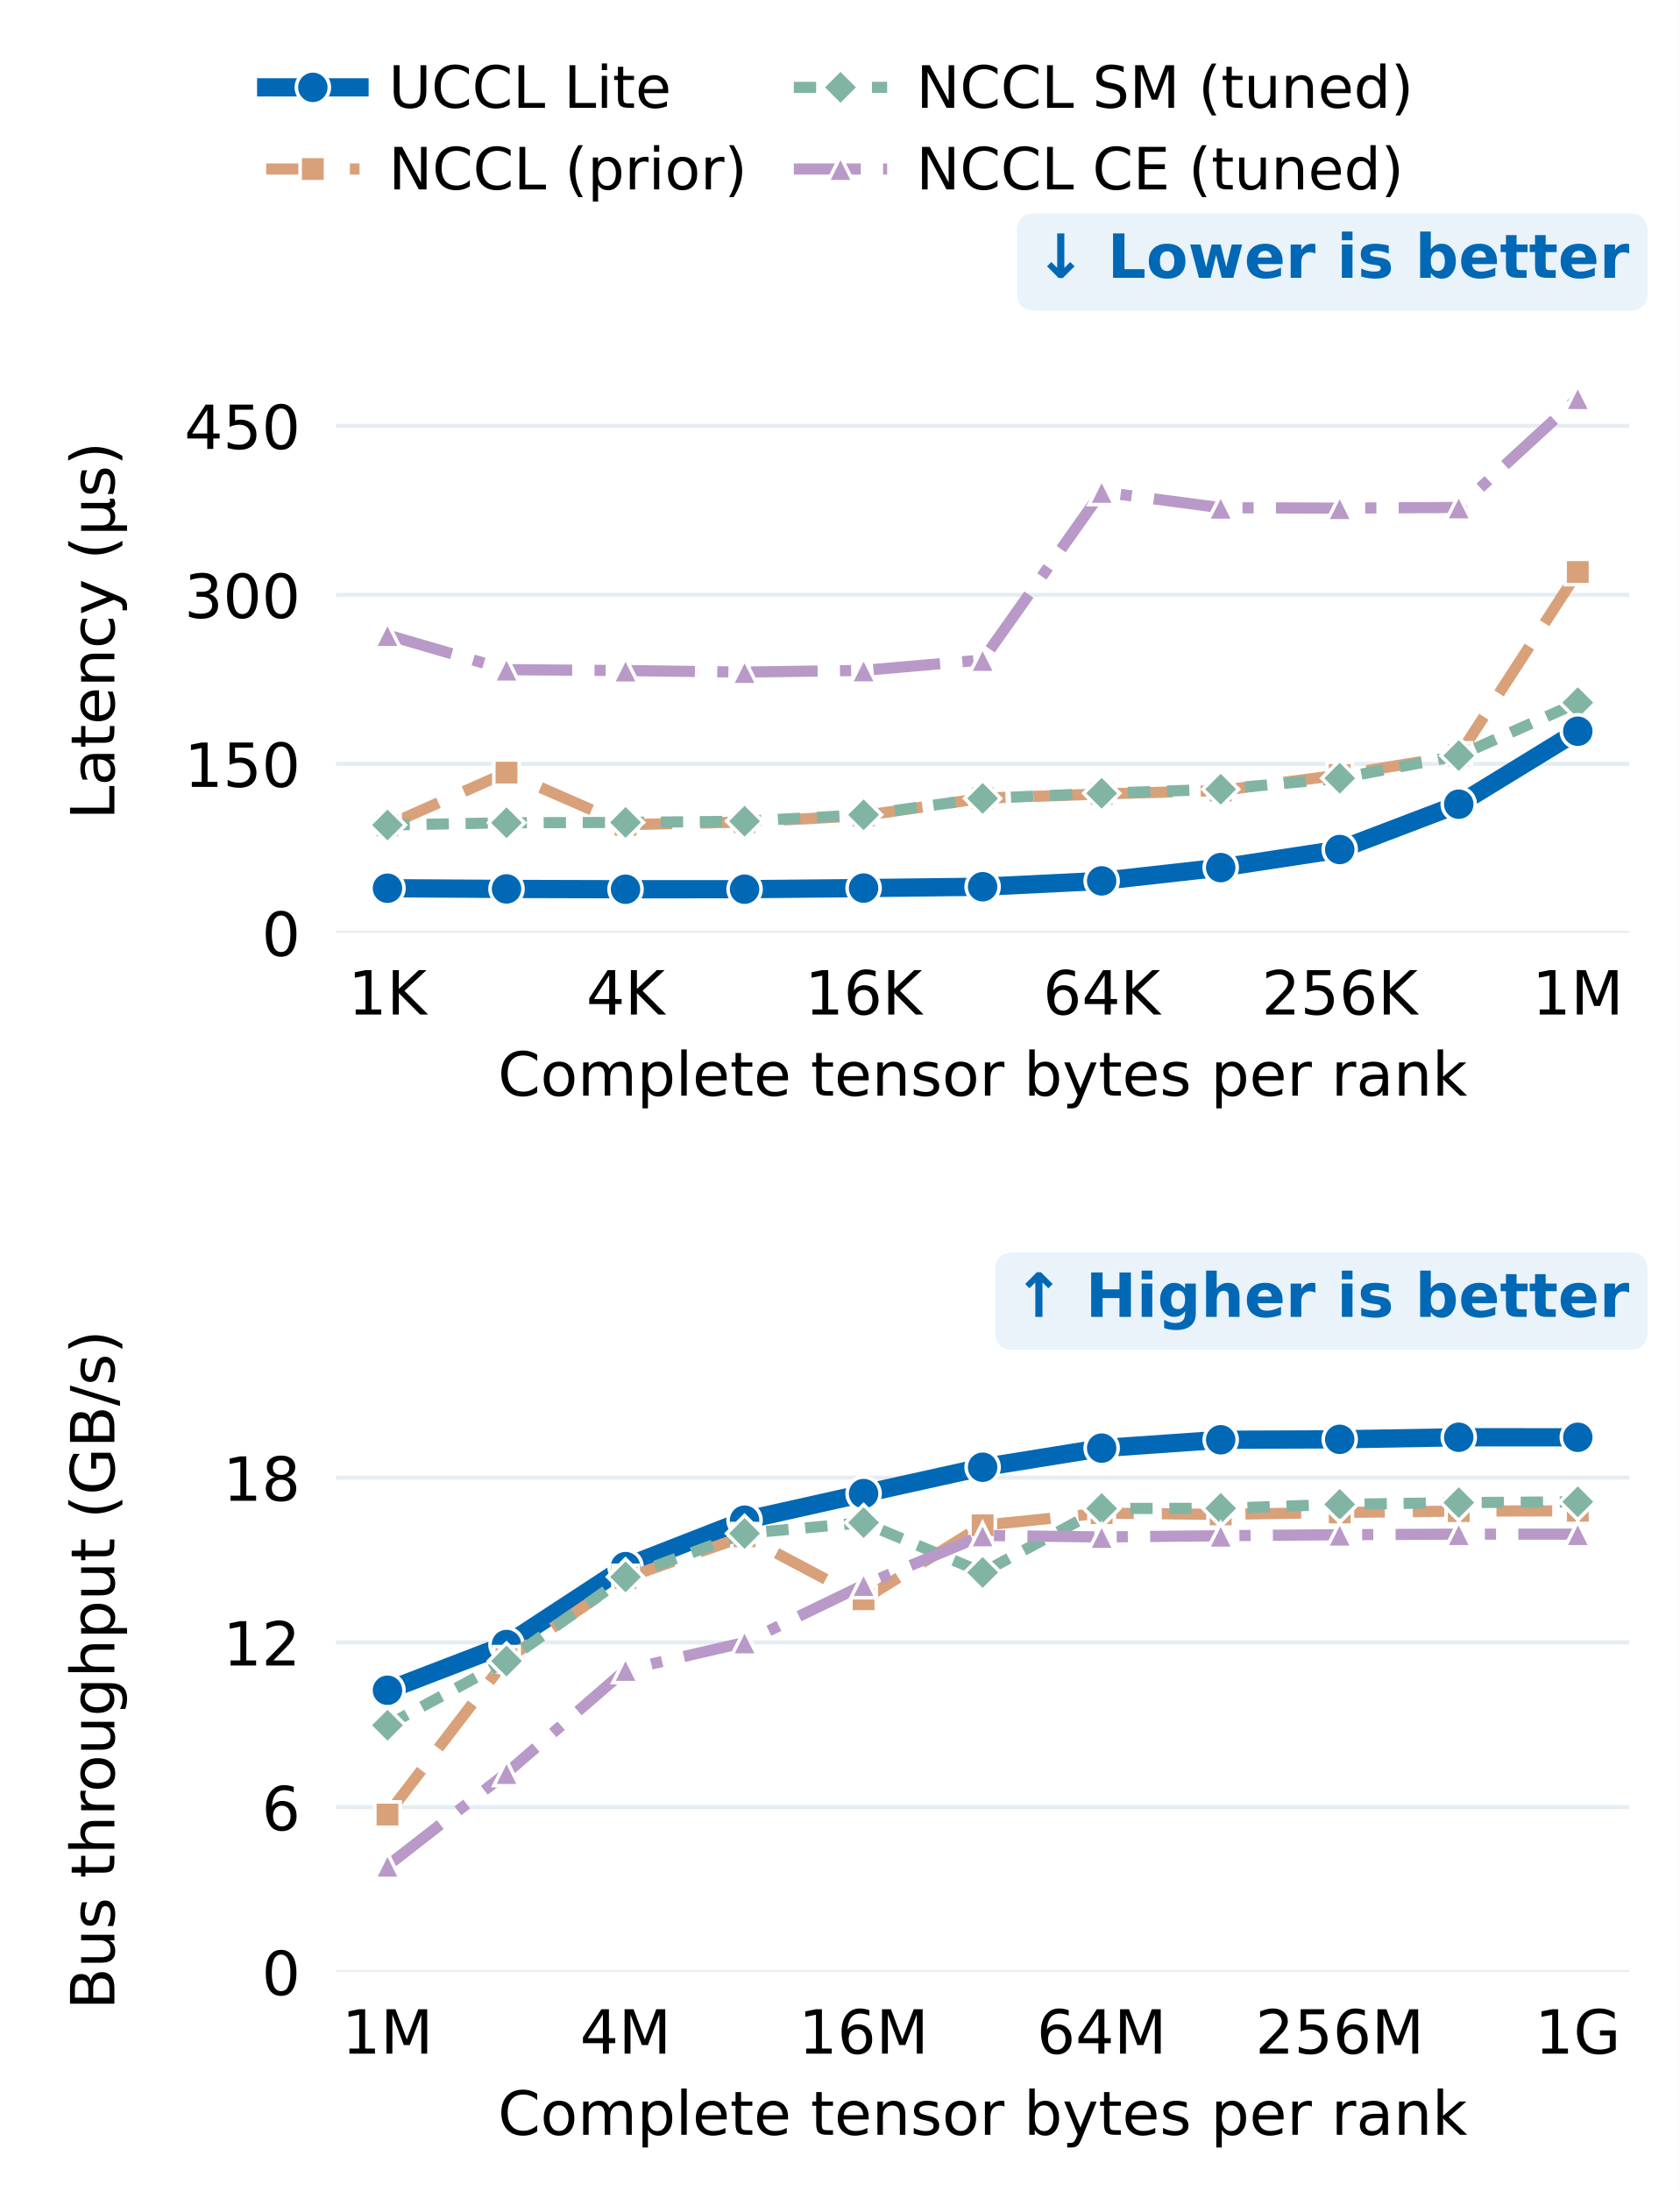
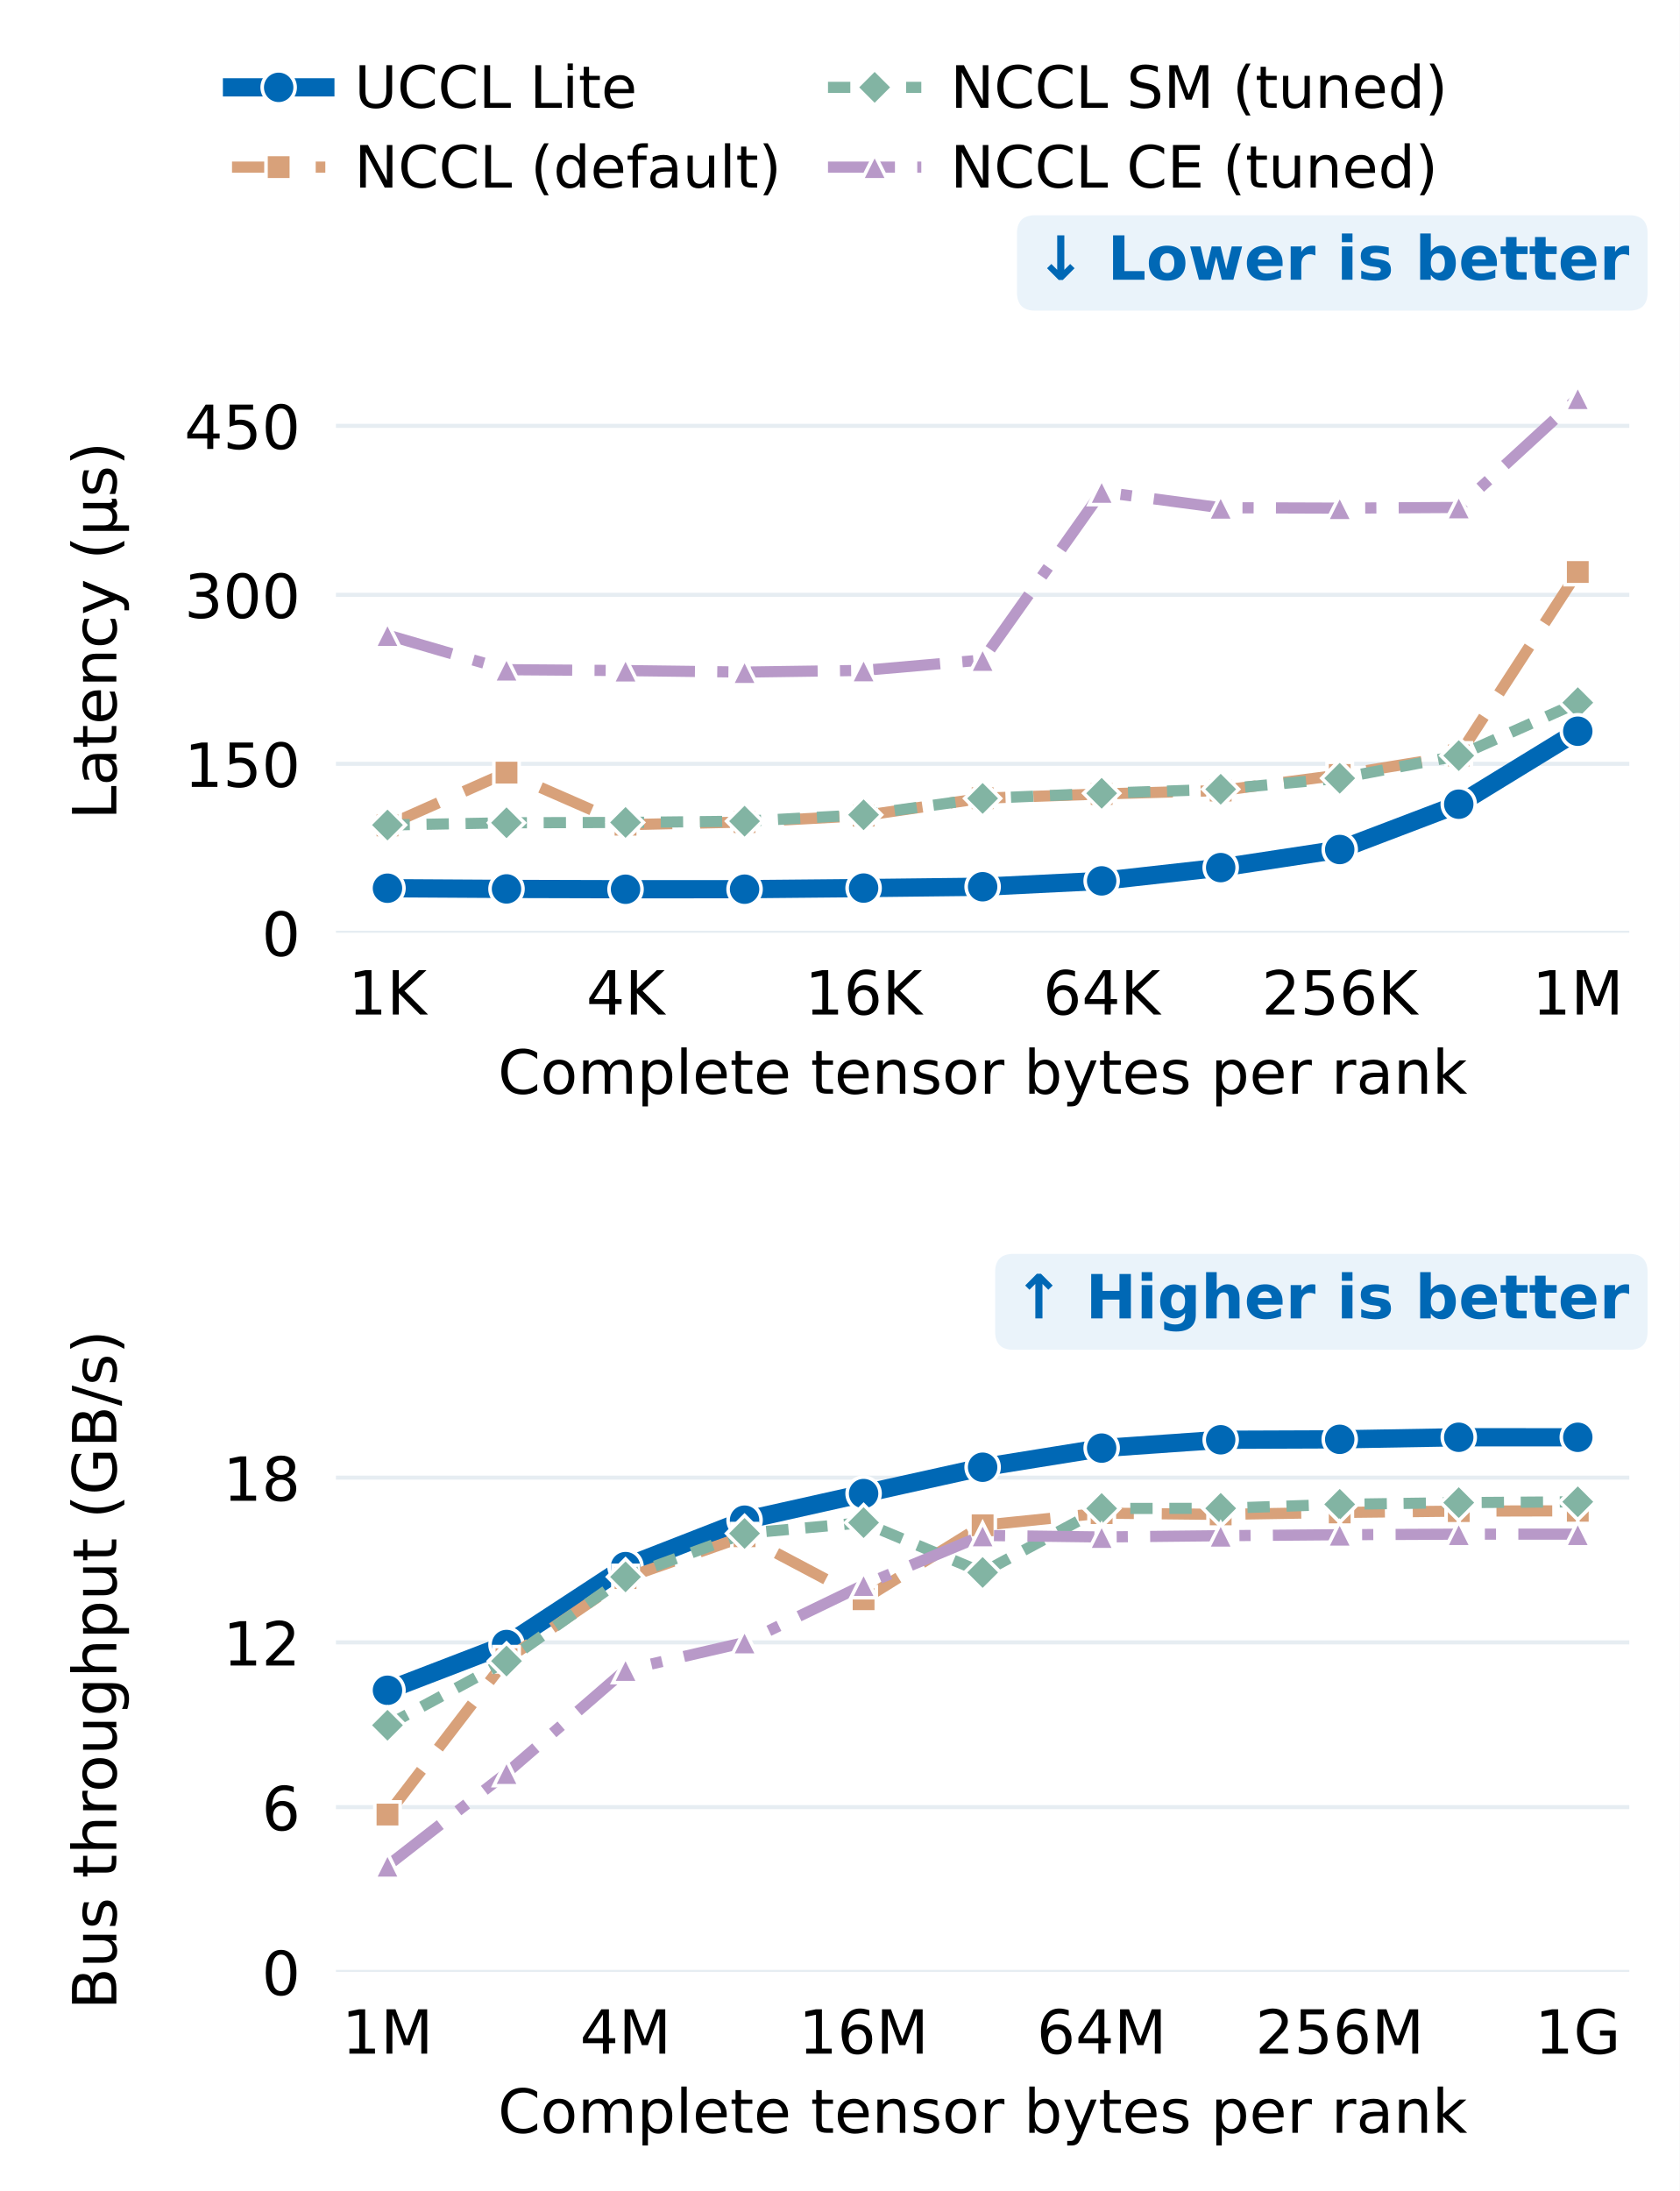
<svg xmlns="http://www.w3.org/2000/svg" xmlns:xlink="http://www.w3.org/1999/xlink" width="331.2pt" height="432pt" viewBox="0 0 331.2 432" version="1.1">
  <defs>
    <style type="text/css">*{stroke-linejoin: round; stroke-linecap: butt}</style>
  </defs>
  <g id="figure_1">
    <g id="patch_1">
      <path d="M 0 432 L 331.2 432 L 331.2 0 L 0 0 z " style="fill: #ffffff" />
    </g>
    <g id="axes_1">
      <g id="patch_2">
        <path d="M 66.24 183.918 L 321.264 183.918 L 321.264 64.8 L 66.24 64.8 z " style="fill: #ffffff" />
      </g>
      <g id="matplotlib.axis_1">
        <g id="xtick_1">
          <g id="line2d_1" />
          <g id="text_1">
-             <text style="font-size: 12px; font-family: 'DejaVu Sans'; text-anchor: middle" x="76.402" y="200.035" transform="rotate(-0 76.40159 200.0348)">1K</text>
+             <text style="font-size: 12px; font-family: 'DejaVu Sans'; text-anchor: middle" x="76.402" y="200.036" transform="rotate(-0 76.40159 200.0358)">1K</text>
          </g>
        </g>
        <g id="xtick_2">
          <g id="line2d_2" />
          <g id="text_2">
-             <text style="font-size: 12px; font-family: 'DejaVu Sans'; text-anchor: middle" x="123.342" y="200.035" transform="rotate(-0 123.3418 200.0348)">4K</text>
+             <text style="font-size: 12px; font-family: 'DejaVu Sans'; text-anchor: middle" x="123.342" y="200.036" transform="rotate(-0 123.3418 200.0358)">4K</text>
          </g>
        </g>
        <g id="xtick_3">
          <g id="line2d_3" />
          <g id="text_3">
-             <text style="font-size: 12px; font-family: 'DejaVu Sans'; text-anchor: middle" x="170.282" y="200.035" transform="rotate(-0 170.2819 200.0348)">16K</text>
+             <text style="font-size: 12px; font-family: 'DejaVu Sans'; text-anchor: middle" x="170.282" y="200.036" transform="rotate(-0 170.2819 200.0358)">16K</text>
          </g>
        </g>
        <g id="xtick_4">
          <g id="line2d_4" />
          <g id="text_4">
-             <text style="font-size: 12px; font-family: 'DejaVu Sans'; text-anchor: middle" x="217.222" y="200.035" transform="rotate(-0 217.2221 200.0348)">64K</text>
+             <text style="font-size: 12px; font-family: 'DejaVu Sans'; text-anchor: middle" x="217.222" y="200.036" transform="rotate(-0 217.2221 200.0358)">64K</text>
          </g>
        </g>
        <g id="xtick_5">
          <g id="line2d_5" />
          <g id="text_5">
-             <text style="font-size: 12px; font-family: 'DejaVu Sans'; text-anchor: middle" x="264.162" y="200.035" transform="rotate(-0 264.1622 200.0348)">256K</text>
+             <text style="font-size: 12px; font-family: 'DejaVu Sans'; text-anchor: middle" x="264.162" y="200.036" transform="rotate(-0 264.1622 200.0358)">256K</text>
          </g>
        </g>
        <g id="xtick_6">
          <g id="line2d_6" />
          <g id="text_6">
-             <text style="font-size: 12px; font-family: 'DejaVu Sans'; text-anchor: middle" x="311.102" y="200.035" transform="rotate(-0 311.1024 200.0348)">1M</text>
+             <text style="font-size: 12px; font-family: 'DejaVu Sans'; text-anchor: middle" x="311.102" y="200.036" transform="rotate(-0 311.1024 200.0358)">1M</text>
          </g>
        </g>
        <g id="text_7">
-           <text style="font-size: 12px; font-family: 'DejaVu Sans'; text-anchor: middle" x="193.752" y="216.036" transform="rotate(-0 193.752 216.0358)">Complete tensor bytes per rank</text>
+           <text style="font-size: 12px; font-family: 'DejaVu Sans'; text-anchor: middle" x="193.752" y="215.65" transform="rotate(-0 193.752 215.6495)">Complete tensor bytes per rank</text>
        </g>
      </g>
      <g id="matplotlib.axis_2">
        <g id="ytick_1">
          <g id="line2d_7">
            <path d="M 66.24 183.918 L 321.264 183.918 " clip-path="url(#pe56e9102f9)" style="fill: none; stroke: #e6edf2; stroke-width: 0.8; stroke-linecap: square" />
          </g>
          <g id="line2d_8" />
          <g id="text_8">
-             <text style="font-size: 12px; font-family: 'DejaVu Sans'; text-anchor: end" x="59.24" y="188.476" transform="rotate(-0 59.24 188.4762)">0</text>
+             <text style="font-size: 12px; font-family: 'DejaVu Sans'; text-anchor: end" x="59.24" y="188.477" transform="rotate(-0 59.24 188.4767)">0</text>
          </g>
        </g>
        <g id="ytick_2">
          <g id="line2d_9">
            <path d="M 66.24 150.601 L 321.264 150.601 " clip-path="url(#pe56e9102f9)" style="fill: none; stroke: #e6edf2; stroke-width: 0.8; stroke-linecap: square" />
          </g>
          <g id="line2d_10" />
          <g id="text_9">
-             <text style="font-size: 12px; font-family: 'DejaVu Sans'; text-anchor: end" x="59.24" y="155.159" transform="rotate(-0 59.24 155.1591)">150</text>
+             <text style="font-size: 12px; font-family: 'DejaVu Sans'; text-anchor: end" x="59.24" y="155.16" transform="rotate(-0 59.24 155.1596)">150</text>
          </g>
        </g>
        <g id="ytick_3">
          <g id="line2d_11">
            <path d="M 66.24 117.283 L 321.264 117.283 " clip-path="url(#pe56e9102f9)" style="fill: none; stroke: #e6edf2; stroke-width: 0.8; stroke-linecap: square" />
          </g>
          <g id="line2d_12" />
          <g id="text_10">
-             <text style="font-size: 12px; font-family: 'DejaVu Sans'; text-anchor: end" x="59.24" y="121.842" transform="rotate(-0 59.24 121.842)">300</text>
+             <text style="font-size: 12px; font-family: 'DejaVu Sans'; text-anchor: end" x="59.24" y="121.842" transform="rotate(-0 59.24 121.8424)">300</text>
          </g>
        </g>
        <g id="ytick_4">
          <g id="line2d_13">
            <path d="M 66.24 83.966 L 321.264 83.966 " clip-path="url(#pe56e9102f9)" style="fill: none; stroke: #e6edf2; stroke-width: 0.8; stroke-linecap: square" />
          </g>
          <g id="line2d_14" />
          <g id="text_11">
-             <text style="font-size: 12px; font-family: 'DejaVu Sans'; text-anchor: end" x="59.24" y="88.525" transform="rotate(-0 59.24 88.52481)">450</text>
+             <text style="font-size: 12px; font-family: 'DejaVu Sans'; text-anchor: end" x="59.24" y="88.525" transform="rotate(-0 59.24 88.52527)">450</text>
          </g>
        </g>
        <g id="text_12">
-           <text style="font-size: 12px; font-family: 'DejaVu Sans'; text-anchor: middle" x="22.553" y="124.359" transform="rotate(-90 22.55335 124.3588)">Latency (µs)</text>
+           <text style="font-size: 12px; font-family: 'DejaVu Sans'; text-anchor: middle" x="22.941" y="124.359" transform="rotate(-90 22.94054 124.3588)">Latency (µs)</text>
        </g>
      </g>
      <g id="LineCollection_1">
        <path d="M 76.402 175.415 L 76.402 175.128 " clip-path="url(#pe56e9102f9)" style="fill: none; stroke: #0068b5; stroke-width: 3.6" />
        <path d="M 99.872 175.285 L 99.872 175.166 " clip-path="url(#pe56e9102f9)" style="fill: none; stroke: #0068b5; stroke-width: 3.6" />
        <path d="M 123.342 175.382 L 123.342 175.303 " clip-path="url(#pe56e9102f9)" style="fill: none; stroke: #0068b5; stroke-width: 3.6" />
        <path d="M 146.812 175.533 L 146.812 175.196 " clip-path="url(#pe56e9102f9)" style="fill: none; stroke: #0068b5; stroke-width: 3.6" />
        <path d="M 170.282 175.256 L 170.282 175.063 " clip-path="url(#pe56e9102f9)" style="fill: none; stroke: #0068b5; stroke-width: 3.6" />
        <path d="M 193.752 174.878 L 193.752 174.656 " clip-path="url(#pe56e9102f9)" style="fill: none; stroke: #0068b5; stroke-width: 3.6" />
        <path d="M 217.222 173.825 L 217.222 173.495 " clip-path="url(#pe56e9102f9)" style="fill: none; stroke: #0068b5; stroke-width: 3.6" />
        <path d="M 240.692 171.386 L 240.692 170.984 " clip-path="url(#pe56e9102f9)" style="fill: none; stroke: #0068b5; stroke-width: 3.6" />
        <path d="M 264.162 167.844 L 264.162 167.416 " clip-path="url(#pe56e9102f9)" style="fill: none; stroke: #0068b5; stroke-width: 3.6" />
        <path d="M 287.632 158.715 L 287.632 158.527 " clip-path="url(#pe56e9102f9)" style="fill: none; stroke: #0068b5; stroke-width: 3.6" />
        <path d="M 311.102 144.233 L 311.102 144.077 " clip-path="url(#pe56e9102f9)" style="fill: none; stroke: #0068b5; stroke-width: 3.6" />
      </g>
      <g id="line2d_15">
        <defs>
          <path id="m383bf99f78" d="M 2 0 L -2 -0 " style="stroke: #0068b5; stroke-width: 0.7" />
        </defs>
        <g clip-path="url(#pe56e9102f9)">
          <use xlink:href="#m383bf99f78" x="76.402" y="175.415" style="fill: #0068b5; stroke: #0068b5; stroke-width: 0.7" />
          <use xlink:href="#m383bf99f78" x="99.872" y="175.285" style="fill: #0068b5; stroke: #0068b5; stroke-width: 0.7" />
          <use xlink:href="#m383bf99f78" x="123.342" y="175.382" style="fill: #0068b5; stroke: #0068b5; stroke-width: 0.7" />
          <use xlink:href="#m383bf99f78" x="146.812" y="175.533" style="fill: #0068b5; stroke: #0068b5; stroke-width: 0.7" />
          <use xlink:href="#m383bf99f78" x="170.282" y="175.256" style="fill: #0068b5; stroke: #0068b5; stroke-width: 0.7" />
          <use xlink:href="#m383bf99f78" x="193.752" y="174.878" style="fill: #0068b5; stroke: #0068b5; stroke-width: 0.7" />
          <use xlink:href="#m383bf99f78" x="217.222" y="173.825" style="fill: #0068b5; stroke: #0068b5; stroke-width: 0.7" />
          <use xlink:href="#m383bf99f78" x="240.692" y="171.386" style="fill: #0068b5; stroke: #0068b5; stroke-width: 0.7" />
          <use xlink:href="#m383bf99f78" x="264.162" y="167.844" style="fill: #0068b5; stroke: #0068b5; stroke-width: 0.7" />
          <use xlink:href="#m383bf99f78" x="287.632" y="158.715" style="fill: #0068b5; stroke: #0068b5; stroke-width: 0.7" />
          <use xlink:href="#m383bf99f78" x="311.102" y="144.233" style="fill: #0068b5; stroke: #0068b5; stroke-width: 0.7" />
        </g>
      </g>
      <g id="line2d_16">
        <g clip-path="url(#pe56e9102f9)">
          <use xlink:href="#m383bf99f78" x="76.402" y="175.128" style="fill: #0068b5; stroke: #0068b5; stroke-width: 0.7" />
          <use xlink:href="#m383bf99f78" x="99.872" y="175.166" style="fill: #0068b5; stroke: #0068b5; stroke-width: 0.7" />
          <use xlink:href="#m383bf99f78" x="123.342" y="175.303" style="fill: #0068b5; stroke: #0068b5; stroke-width: 0.7" />
          <use xlink:href="#m383bf99f78" x="146.812" y="175.196" style="fill: #0068b5; stroke: #0068b5; stroke-width: 0.7" />
          <use xlink:href="#m383bf99f78" x="170.282" y="175.063" style="fill: #0068b5; stroke: #0068b5; stroke-width: 0.7" />
          <use xlink:href="#m383bf99f78" x="193.752" y="174.656" style="fill: #0068b5; stroke: #0068b5; stroke-width: 0.7" />
          <use xlink:href="#m383bf99f78" x="217.222" y="173.495" style="fill: #0068b5; stroke: #0068b5; stroke-width: 0.7" />
          <use xlink:href="#m383bf99f78" x="240.692" y="170.984" style="fill: #0068b5; stroke: #0068b5; stroke-width: 0.7" />
          <use xlink:href="#m383bf99f78" x="264.162" y="167.416" style="fill: #0068b5; stroke: #0068b5; stroke-width: 0.7" />
          <use xlink:href="#m383bf99f78" x="287.632" y="158.527" style="fill: #0068b5; stroke: #0068b5; stroke-width: 0.7" />
          <use xlink:href="#m383bf99f78" x="311.102" y="144.077" style="fill: #0068b5; stroke: #0068b5; stroke-width: 0.7" />
        </g>
      </g>
      <g id="line2d_17">
        <path d="M 76.402 162.743 L 99.872 152.34 L 123.342 162.604 L 146.812 162.084 L 170.282 160.815 L 193.752 157.379 L 217.222 156.548 L 240.692 155.872 L 264.162 152.803 L 287.632 148.961 L 311.102 112.783 " clip-path="url(#pe56e9102f9)" style="fill: none; stroke-dasharray: 11,5.5; stroke-dashoffset: 0; stroke: #d8a17a; stroke-width: 2.2" />
        <defs>
          <path id="m4c7a17d4e1" d="M -2.5 2.5 L 2.5 2.5 L 2.5 -2.5 L -2.5 -2.5 z " style="stroke: #ffffff; stroke-width: 0.7; stroke-linejoin: miter" />
        </defs>
        <g clip-path="url(#pe56e9102f9)">
          <use xlink:href="#m4c7a17d4e1" x="76.402" y="162.743" style="fill: #d8a17a; stroke: #ffffff; stroke-width: 0.7; stroke-linejoin: miter" />
          <use xlink:href="#m4c7a17d4e1" x="99.872" y="152.34" style="fill: #d8a17a; stroke: #ffffff; stroke-width: 0.7; stroke-linejoin: miter" />
          <use xlink:href="#m4c7a17d4e1" x="123.342" y="162.604" style="fill: #d8a17a; stroke: #ffffff; stroke-width: 0.7; stroke-linejoin: miter" />
          <use xlink:href="#m4c7a17d4e1" x="146.812" y="162.084" style="fill: #d8a17a; stroke: #ffffff; stroke-width: 0.7; stroke-linejoin: miter" />
          <use xlink:href="#m4c7a17d4e1" x="170.282" y="160.815" style="fill: #d8a17a; stroke: #ffffff; stroke-width: 0.7; stroke-linejoin: miter" />
          <use xlink:href="#m4c7a17d4e1" x="193.752" y="157.379" style="fill: #d8a17a; stroke: #ffffff; stroke-width: 0.7; stroke-linejoin: miter" />
          <use xlink:href="#m4c7a17d4e1" x="217.222" y="156.548" style="fill: #d8a17a; stroke: #ffffff; stroke-width: 0.7; stroke-linejoin: miter" />
          <use xlink:href="#m4c7a17d4e1" x="240.692" y="155.872" style="fill: #d8a17a; stroke: #ffffff; stroke-width: 0.7; stroke-linejoin: miter" />
          <use xlink:href="#m4c7a17d4e1" x="264.162" y="152.803" style="fill: #d8a17a; stroke: #ffffff; stroke-width: 0.7; stroke-linejoin: miter" />
          <use xlink:href="#m4c7a17d4e1" x="287.632" y="148.961" style="fill: #d8a17a; stroke: #ffffff; stroke-width: 0.7; stroke-linejoin: miter" />
          <use xlink:href="#m4c7a17d4e1" x="311.102" y="112.783" style="fill: #d8a17a; stroke: #ffffff; stroke-width: 0.7; stroke-linejoin: miter" />
        </g>
      </g>
      <g id="line2d_18">
        <path d="M 76.402 162.666 L 99.872 162.227 L 123.342 162.16 L 146.812 161.915 L 170.282 160.654 L 193.752 157.425 L 217.222 156.411 L 240.692 155.616 L 264.162 153.448 L 287.632 148.987 L 311.102 138.543 " clip-path="url(#pe56e9102f9)" style="fill: none; stroke-dasharray: 4.4,3.3; stroke-dashoffset: 0; stroke: #82b4a3; stroke-width: 2.2" />
        <defs>
          <path id="m127d683313" d="M -0 3.536 L 3.536 0 L 0 -3.536 L -3.536 -0 z " style="stroke: #ffffff; stroke-width: 0.7; stroke-linejoin: miter" />
        </defs>
        <g clip-path="url(#pe56e9102f9)">
          <use xlink:href="#m127d683313" x="76.402" y="162.666" style="fill: #82b4a3; stroke: #ffffff; stroke-width: 0.7; stroke-linejoin: miter" />
          <use xlink:href="#m127d683313" x="99.872" y="162.227" style="fill: #82b4a3; stroke: #ffffff; stroke-width: 0.7; stroke-linejoin: miter" />
          <use xlink:href="#m127d683313" x="123.342" y="162.16" style="fill: #82b4a3; stroke: #ffffff; stroke-width: 0.7; stroke-linejoin: miter" />
          <use xlink:href="#m127d683313" x="146.812" y="161.915" style="fill: #82b4a3; stroke: #ffffff; stroke-width: 0.7; stroke-linejoin: miter" />
          <use xlink:href="#m127d683313" x="170.282" y="160.654" style="fill: #82b4a3; stroke: #ffffff; stroke-width: 0.7; stroke-linejoin: miter" />
          <use xlink:href="#m127d683313" x="193.752" y="157.425" style="fill: #82b4a3; stroke: #ffffff; stroke-width: 0.7; stroke-linejoin: miter" />
          <use xlink:href="#m127d683313" x="217.222" y="156.411" style="fill: #82b4a3; stroke: #ffffff; stroke-width: 0.7; stroke-linejoin: miter" />
          <use xlink:href="#m127d683313" x="240.692" y="155.616" style="fill: #82b4a3; stroke: #ffffff; stroke-width: 0.7; stroke-linejoin: miter" />
          <use xlink:href="#m127d683313" x="264.162" y="153.448" style="fill: #82b4a3; stroke: #ffffff; stroke-width: 0.7; stroke-linejoin: miter" />
          <use xlink:href="#m127d683313" x="287.632" y="148.987" style="fill: #82b4a3; stroke: #ffffff; stroke-width: 0.7; stroke-linejoin: miter" />
          <use xlink:href="#m127d683313" x="311.102" y="138.543" style="fill: #82b4a3; stroke: #ffffff; stroke-width: 0.7; stroke-linejoin: miter" />
        </g>
      </g>
      <g id="line2d_19">
        <path d="M 76.402 125.21 L 99.872 132.04 L 123.342 132.216 L 146.812 132.513 L 170.282 132.183 L 193.752 130.128 L 217.222 96.988 L 240.692 100.108 L 264.162 100.19 L 287.632 100.053 L 311.102 78.504 " clip-path="url(#pe56e9102f9)" style="fill: none; stroke-dasharray: 13.2,4.4,2.2,4.4; stroke-dashoffset: 0; stroke: #b899c8; stroke-width: 2.2" />
        <defs>
          <path id="m6e725affe4" d="M 0 -2.5 L -2.5 2.5 L 2.5 2.5 z " style="stroke: #ffffff; stroke-width: 0.7; stroke-linejoin: miter" />
        </defs>
        <g clip-path="url(#pe56e9102f9)">
          <use xlink:href="#m6e725affe4" x="76.402" y="125.21" style="fill: #b899c8; stroke: #ffffff; stroke-width: 0.7; stroke-linejoin: miter" />
          <use xlink:href="#m6e725affe4" x="99.872" y="132.04" style="fill: #b899c8; stroke: #ffffff; stroke-width: 0.7; stroke-linejoin: miter" />
          <use xlink:href="#m6e725affe4" x="123.342" y="132.216" style="fill: #b899c8; stroke: #ffffff; stroke-width: 0.7; stroke-linejoin: miter" />
          <use xlink:href="#m6e725affe4" x="146.812" y="132.513" style="fill: #b899c8; stroke: #ffffff; stroke-width: 0.7; stroke-linejoin: miter" />
          <use xlink:href="#m6e725affe4" x="170.282" y="132.183" style="fill: #b899c8; stroke: #ffffff; stroke-width: 0.7; stroke-linejoin: miter" />
          <use xlink:href="#m6e725affe4" x="193.752" y="130.128" style="fill: #b899c8; stroke: #ffffff; stroke-width: 0.7; stroke-linejoin: miter" />
          <use xlink:href="#m6e725affe4" x="217.222" y="96.988" style="fill: #b899c8; stroke: #ffffff; stroke-width: 0.7; stroke-linejoin: miter" />
          <use xlink:href="#m6e725affe4" x="240.692" y="100.108" style="fill: #b899c8; stroke: #ffffff; stroke-width: 0.7; stroke-linejoin: miter" />
          <use xlink:href="#m6e725affe4" x="264.162" y="100.19" style="fill: #b899c8; stroke: #ffffff; stroke-width: 0.7; stroke-linejoin: miter" />
          <use xlink:href="#m6e725affe4" x="287.632" y="100.053" style="fill: #b899c8; stroke: #ffffff; stroke-width: 0.7; stroke-linejoin: miter" />
          <use xlink:href="#m6e725affe4" x="311.102" y="78.504" style="fill: #b899c8; stroke: #ffffff; stroke-width: 0.7; stroke-linejoin: miter" />
        </g>
      </g>
      <g id="line2d_20">
        <path d="M 76.402 175.129 L 99.872 175.268 L 123.342 175.333 L 146.812 175.32 L 170.282 175.104 L 193.752 174.837 L 217.222 173.684 L 240.692 171.066 L 264.162 167.499 L 287.632 158.562 L 311.102 144.177 " clip-path="url(#pe56e9102f9)" style="fill: none; stroke: #0068b5; stroke-width: 3.6; stroke-linecap: square" />
        <defs>
          <path id="me5beb2e30b" d="M 0 3.25 C 0.862 3.25 1.689 2.908 2.298 2.298 C 2.908 1.689 3.25 0.862 3.25 0 C 3.25 -0.862 2.908 -1.689 2.298 -2.298 C 1.689 -2.908 0.862 -3.25 0 -3.25 C -0.862 -3.25 -1.689 -2.908 -2.298 -2.298 C -2.908 -1.689 -3.25 -0.862 -3.25 0 C -3.25 0.862 -2.908 1.689 -2.298 2.298 C -1.689 2.908 -0.862 3.25 0 3.25 z " style="stroke: #ffffff; stroke-width: 0.7" />
        </defs>
        <g clip-path="url(#pe56e9102f9)">
          <use xlink:href="#me5beb2e30b" x="76.402" y="175.129" style="fill: #0068b5; stroke: #ffffff; stroke-width: 0.7" />
          <use xlink:href="#me5beb2e30b" x="99.872" y="175.268" style="fill: #0068b5; stroke: #ffffff; stroke-width: 0.7" />
          <use xlink:href="#me5beb2e30b" x="123.342" y="175.333" style="fill: #0068b5; stroke: #ffffff; stroke-width: 0.7" />
          <use xlink:href="#me5beb2e30b" x="146.812" y="175.32" style="fill: #0068b5; stroke: #ffffff; stroke-width: 0.7" />
          <use xlink:href="#me5beb2e30b" x="170.282" y="175.104" style="fill: #0068b5; stroke: #ffffff; stroke-width: 0.7" />
          <use xlink:href="#me5beb2e30b" x="193.752" y="174.837" style="fill: #0068b5; stroke: #ffffff; stroke-width: 0.7" />
          <use xlink:href="#me5beb2e30b" x="217.222" y="173.684" style="fill: #0068b5; stroke: #ffffff; stroke-width: 0.7" />
          <use xlink:href="#me5beb2e30b" x="240.692" y="171.066" style="fill: #0068b5; stroke: #ffffff; stroke-width: 0.7" />
          <use xlink:href="#me5beb2e30b" x="264.162" y="167.499" style="fill: #0068b5; stroke: #ffffff; stroke-width: 0.7" />
          <use xlink:href="#me5beb2e30b" x="287.632" y="158.562" style="fill: #0068b5; stroke: #ffffff; stroke-width: 0.7" />
          <use xlink:href="#me5beb2e30b" x="311.102" y="144.177" style="fill: #0068b5; stroke: #ffffff; stroke-width: 0.7" />
        </g>
      </g>
      <g id="text_13">
        <g id="patch_3">
-           <path d="M 204.129 61.253 L 321.264 61.253 Q 324.864 61.253 324.864 57.653 L 324.864 45.652 Q 324.864 42.052 321.264 42.052 L 204.129 42.052 Q 200.529 42.052 200.529 45.652 L 200.529 57.653 Q 200.529 61.253 204.129 61.253 z " style="fill: #eaf3fa" />
-         </g>
-         <text style="font-weight: 700; font-size: 12px; font-family: 'DejaVu Sans'; text-anchor: end; fill: #0068b5" x="321.264" y="54.77" transform="rotate(-0 321.264 54.77013)">↓ Lower is better</text>
+           <path d="M 204.129 61.253 L 321.264 61.253 Q 324.864 61.253 324.864 57.653 L 324.864 46.039 Q 324.864 42.439 321.264 42.439 L 204.129 42.439 Q 200.529 42.439 200.529 46.039 L 200.529 57.653 Q 200.529 61.253 204.129 61.253 z " style="fill: #eaf3fa" />
+         </g>
+         <text style="font-weight: 700; font-size: 12px; font-family: 'DejaVu Sans'; text-anchor: end; fill: #0068b5" x="321.264" y="55.157" transform="rotate(-0 321.264 55.15732)">↓ Lower is better</text>
      </g>
    </g>
    <g id="axes_2">
      <g id="patch_4">
        <path d="M 66.24 388.8 L 321.264 388.8 L 321.264 269.682 L 66.24 269.682 z " style="fill: #ffffff" />
      </g>
      <g id="matplotlib.axis_3">
        <g id="xtick_7">
          <g id="line2d_21" />
          <g id="text_14">
-             <text style="font-size: 12px; font-family: 'DejaVu Sans'; text-anchor: middle" x="76.402" y="404.917" transform="rotate(-0 76.40159 404.9172)">1M</text>
+             <text style="font-size: 12px; font-family: 'DejaVu Sans'; text-anchor: middle" x="76.402" y="404.918" transform="rotate(-0 76.40159 404.9181)">1M</text>
          </g>
        </g>
        <g id="xtick_8">
          <g id="line2d_22" />
          <g id="text_15">
-             <text style="font-size: 12px; font-family: 'DejaVu Sans'; text-anchor: middle" x="123.342" y="404.917" transform="rotate(-0 123.3418 404.9172)">4M</text>
+             <text style="font-size: 12px; font-family: 'DejaVu Sans'; text-anchor: middle" x="123.342" y="404.918" transform="rotate(-0 123.3418 404.9181)">4M</text>
          </g>
        </g>
        <g id="xtick_9">
          <g id="line2d_23" />
          <g id="text_16">
-             <text style="font-size: 12px; font-family: 'DejaVu Sans'; text-anchor: middle" x="170.282" y="404.917" transform="rotate(-0 170.2819 404.9172)">16M</text>
+             <text style="font-size: 12px; font-family: 'DejaVu Sans'; text-anchor: middle" x="170.282" y="404.918" transform="rotate(-0 170.2819 404.9181)">16M</text>
          </g>
        </g>
        <g id="xtick_10">
          <g id="line2d_24" />
          <g id="text_17">
-             <text style="font-size: 12px; font-family: 'DejaVu Sans'; text-anchor: middle" x="217.222" y="404.917" transform="rotate(-0 217.2221 404.9172)">64M</text>
+             <text style="font-size: 12px; font-family: 'DejaVu Sans'; text-anchor: middle" x="217.222" y="404.918" transform="rotate(-0 217.2221 404.9181)">64M</text>
          </g>
        </g>
        <g id="xtick_11">
          <g id="line2d_25" />
          <g id="text_18">
-             <text style="font-size: 12px; font-family: 'DejaVu Sans'; text-anchor: middle" x="264.162" y="404.917" transform="rotate(-0 264.1622 404.9172)">256M</text>
+             <text style="font-size: 12px; font-family: 'DejaVu Sans'; text-anchor: middle" x="264.162" y="404.918" transform="rotate(-0 264.1622 404.9181)">256M</text>
          </g>
        </g>
        <g id="xtick_12">
          <g id="line2d_26" />
          <g id="text_19">
-             <text style="font-size: 12px; font-family: 'DejaVu Sans'; text-anchor: middle" x="311.102" y="404.917" transform="rotate(-0 311.1024 404.9172)">1G</text>
+             <text style="font-size: 12px; font-family: 'DejaVu Sans'; text-anchor: middle" x="311.102" y="404.918" transform="rotate(-0 311.1024 404.9181)">1G</text>
          </g>
        </g>
        <g id="text_20">
-           <text style="font-size: 12px; font-family: 'DejaVu Sans'; text-anchor: middle" x="193.752" y="420.918" transform="rotate(-0 193.752 420.9181)">Complete tensor bytes per rank</text>
+           <text style="font-size: 12px; font-family: 'DejaVu Sans'; text-anchor: middle" x="193.752" y="420.532" transform="rotate(-0 193.752 420.5319)">Complete tensor bytes per rank</text>
        </g>
      </g>
      <g id="matplotlib.axis_4">
        <g id="ytick_5">
          <g id="line2d_27">
            <path d="M 66.24 388.8 L 321.264 388.8 " clip-path="url(#pb1c3a5a0ed)" style="fill: none; stroke: #e6edf2; stroke-width: 0.8; stroke-linecap: square" />
          </g>
          <g id="line2d_28" />
          <g id="text_21">
-             <text style="font-size: 12px; font-family: 'DejaVu Sans'; text-anchor: end" x="59.24" y="393.359" transform="rotate(-0 59.24 393.3586)">0</text>
+             <text style="font-size: 12px; font-family: 'DejaVu Sans'; text-anchor: end" x="59.24" y="393.359" transform="rotate(-0 59.24 393.3591)">0</text>
          </g>
        </g>
        <g id="ytick_6">
          <g id="line2d_29">
            <path d="M 66.24 356.315 L 321.264 356.315 " clip-path="url(#pb1c3a5a0ed)" style="fill: none; stroke: #e6edf2; stroke-width: 0.8; stroke-linecap: square" />
          </g>
          <g id="line2d_30" />
          <g id="text_22">
-             <text style="font-size: 12px; font-family: 'DejaVu Sans'; text-anchor: end" x="59.24" y="360.873" transform="rotate(-0 59.24 360.8734)">6</text>
+             <text style="font-size: 12px; font-family: 'DejaVu Sans'; text-anchor: end" x="59.24" y="360.874" transform="rotate(-0 59.24 360.8739)">6</text>
          </g>
        </g>
        <g id="ytick_7">
          <g id="line2d_31">
            <path d="M 66.24 323.83 L 321.264 323.83 " clip-path="url(#pb1c3a5a0ed)" style="fill: none; stroke: #e6edf2; stroke-width: 0.8; stroke-linecap: square" />
          </g>
          <g id="line2d_32" />
          <g id="text_23">
-             <text style="font-size: 12px; font-family: 'DejaVu Sans'; text-anchor: end" x="59.24" y="328.388" transform="rotate(-0 59.24 328.3883)">12</text>
+             <text style="font-size: 12px; font-family: 'DejaVu Sans'; text-anchor: end" x="59.24" y="328.389" transform="rotate(-0 59.24 328.3887)">12</text>
          </g>
        </g>
        <g id="ytick_8">
          <g id="line2d_33">
            <path d="M 66.24 291.345 L 321.264 291.345 " clip-path="url(#pb1c3a5a0ed)" style="fill: none; stroke: #e6edf2; stroke-width: 0.8; stroke-linecap: square" />
          </g>
          <g id="line2d_34" />
          <g id="text_24">
-             <text style="font-size: 12px; font-family: 'DejaVu Sans'; text-anchor: end" x="59.24" y="295.903" transform="rotate(-0 59.24 295.9031)">18</text>
+             <text style="font-size: 12px; font-family: 'DejaVu Sans'; text-anchor: end" x="59.24" y="295.904" transform="rotate(-0 59.24 295.9036)">18</text>
          </g>
        </g>
        <g id="text_25">
-           <text style="font-size: 12px; font-family: 'DejaVu Sans'; text-anchor: middle" x="22.553" y="329.241" transform="rotate(-90 22.55335 329.2412)">Bus throughput (GB/s)</text>
+           <text style="font-size: 12px; font-family: 'DejaVu Sans'; text-anchor: middle" x="22.941" y="329.241" transform="rotate(-90 22.94054 329.2412)">Bus throughput (GB/s)</text>
        </g>
      </g>
      <g id="line2d_35">
        <path d="M 76.402 333.271 L 99.872 324.251 L 123.342 308.891 L 146.812 299.733 L 170.282 294.488 L 193.752 289.295 L 217.222 285.523 L 240.692 283.882 L 264.162 283.793 L 287.632 283.386 L 311.102 283.392 " clip-path="url(#pb1c3a5a0ed)" style="fill: none; stroke: #0068b5; stroke-width: 3.6; stroke-linecap: square" />
        <g clip-path="url(#pb1c3a5a0ed)">
          <use xlink:href="#me5beb2e30b" x="76.402" y="333.271" style="fill: #0068b5; stroke: #ffffff; stroke-width: 0.7" />
          <use xlink:href="#me5beb2e30b" x="99.872" y="324.251" style="fill: #0068b5; stroke: #ffffff; stroke-width: 0.7" />
          <use xlink:href="#me5beb2e30b" x="123.342" y="308.891" style="fill: #0068b5; stroke: #ffffff; stroke-width: 0.7" />
          <use xlink:href="#me5beb2e30b" x="146.812" y="299.733" style="fill: #0068b5; stroke: #ffffff; stroke-width: 0.7" />
          <use xlink:href="#me5beb2e30b" x="170.282" y="294.488" style="fill: #0068b5; stroke: #ffffff; stroke-width: 0.7" />
          <use xlink:href="#me5beb2e30b" x="193.752" y="289.295" style="fill: #0068b5; stroke: #ffffff; stroke-width: 0.7" />
          <use xlink:href="#me5beb2e30b" x="217.222" y="285.523" style="fill: #0068b5; stroke: #ffffff; stroke-width: 0.7" />
          <use xlink:href="#me5beb2e30b" x="240.692" y="283.882" style="fill: #0068b5; stroke: #ffffff; stroke-width: 0.7" />
          <use xlink:href="#me5beb2e30b" x="264.162" y="283.793" style="fill: #0068b5; stroke: #ffffff; stroke-width: 0.7" />
          <use xlink:href="#me5beb2e30b" x="287.632" y="283.386" style="fill: #0068b5; stroke: #ffffff; stroke-width: 0.7" />
          <use xlink:href="#me5beb2e30b" x="311.102" y="283.392" style="fill: #0068b5; stroke: #ffffff; stroke-width: 0.7" />
        </g>
      </g>
      <g id="line2d_36">
        <path d="M 76.402 357.778 L 99.872 327.155 L 123.342 311.139 L 146.812 302.899 L 170.282 315.324 L 193.752 300.744 L 217.222 298.344 L 240.692 298.596 L 264.162 298.21 L 287.632 297.946 L 311.102 297.883 " clip-path="url(#pb1c3a5a0ed)" style="fill: none; stroke-dasharray: 11,5.5; stroke-dashoffset: 0; stroke: #d8a17a; stroke-width: 2.2" />
        <g clip-path="url(#pb1c3a5a0ed)">
          <use xlink:href="#m4c7a17d4e1" x="76.402" y="357.778" style="fill: #d8a17a; stroke: #ffffff; stroke-width: 0.7; stroke-linejoin: miter" />
          <use xlink:href="#m4c7a17d4e1" x="99.872" y="327.155" style="fill: #d8a17a; stroke: #ffffff; stroke-width: 0.7; stroke-linejoin: miter" />
          <use xlink:href="#m4c7a17d4e1" x="123.342" y="311.139" style="fill: #d8a17a; stroke: #ffffff; stroke-width: 0.7; stroke-linejoin: miter" />
          <use xlink:href="#m4c7a17d4e1" x="146.812" y="302.899" style="fill: #d8a17a; stroke: #ffffff; stroke-width: 0.7; stroke-linejoin: miter" />
          <use xlink:href="#m4c7a17d4e1" x="170.282" y="315.324" style="fill: #d8a17a; stroke: #ffffff; stroke-width: 0.7; stroke-linejoin: miter" />
          <use xlink:href="#m4c7a17d4e1" x="193.752" y="300.744" style="fill: #d8a17a; stroke: #ffffff; stroke-width: 0.7; stroke-linejoin: miter" />
          <use xlink:href="#m4c7a17d4e1" x="217.222" y="298.344" style="fill: #d8a17a; stroke: #ffffff; stroke-width: 0.7; stroke-linejoin: miter" />
          <use xlink:href="#m4c7a17d4e1" x="240.692" y="298.596" style="fill: #d8a17a; stroke: #ffffff; stroke-width: 0.7; stroke-linejoin: miter" />
          <use xlink:href="#m4c7a17d4e1" x="264.162" y="298.21" style="fill: #d8a17a; stroke: #ffffff; stroke-width: 0.7; stroke-linejoin: miter" />
          <use xlink:href="#m4c7a17d4e1" x="287.632" y="297.946" style="fill: #d8a17a; stroke: #ffffff; stroke-width: 0.7; stroke-linejoin: miter" />
          <use xlink:href="#m4c7a17d4e1" x="311.102" y="297.883" style="fill: #d8a17a; stroke: #ffffff; stroke-width: 0.7; stroke-linejoin: miter" />
        </g>
      </g>
      <g id="line2d_37">
        <path d="M 76.402 340.166 L 99.872 327.507 L 123.342 310.916 L 146.812 302.347 L 170.282 300.216 L 193.752 310.045 L 217.222 297.425 L 240.692 297.4 L 264.162 296.609 L 287.632 296.274 L 311.102 296.109 " clip-path="url(#pb1c3a5a0ed)" style="fill: none; stroke-dasharray: 4.4,3.3; stroke-dashoffset: 0; stroke: #82b4a3; stroke-width: 2.2" />
        <g clip-path="url(#pb1c3a5a0ed)">
          <use xlink:href="#m127d683313" x="76.402" y="340.166" style="fill: #82b4a3; stroke: #ffffff; stroke-width: 0.7; stroke-linejoin: miter" />
          <use xlink:href="#m127d683313" x="99.872" y="327.507" style="fill: #82b4a3; stroke: #ffffff; stroke-width: 0.7; stroke-linejoin: miter" />
          <use xlink:href="#m127d683313" x="123.342" y="310.916" style="fill: #82b4a3; stroke: #ffffff; stroke-width: 0.7; stroke-linejoin: miter" />
          <use xlink:href="#m127d683313" x="146.812" y="302.347" style="fill: #82b4a3; stroke: #ffffff; stroke-width: 0.7; stroke-linejoin: miter" />
          <use xlink:href="#m127d683313" x="170.282" y="300.216" style="fill: #82b4a3; stroke: #ffffff; stroke-width: 0.7; stroke-linejoin: miter" />
          <use xlink:href="#m127d683313" x="193.752" y="310.045" style="fill: #82b4a3; stroke: #ffffff; stroke-width: 0.7; stroke-linejoin: miter" />
          <use xlink:href="#m127d683313" x="217.222" y="297.425" style="fill: #82b4a3; stroke: #ffffff; stroke-width: 0.7; stroke-linejoin: miter" />
          <use xlink:href="#m127d683313" x="240.692" y="297.4" style="fill: #82b4a3; stroke: #ffffff; stroke-width: 0.7; stroke-linejoin: miter" />
          <use xlink:href="#m127d683313" x="264.162" y="296.609" style="fill: #82b4a3; stroke: #ffffff; stroke-width: 0.7; stroke-linejoin: miter" />
          <use xlink:href="#m127d683313" x="287.632" y="296.274" style="fill: #82b4a3; stroke: #ffffff; stroke-width: 0.7; stroke-linejoin: miter" />
          <use xlink:href="#m127d683313" x="311.102" y="296.109" style="fill: #82b4a3; stroke: #ffffff; stroke-width: 0.7; stroke-linejoin: miter" />
        </g>
      </g>
      <g id="line2d_38">
        <path d="M 76.402 367.866 L 99.872 349.586 L 123.342 329.267 L 146.812 323.849 L 170.282 312.523 L 193.752 302.743 L 217.222 303.044 L 240.692 302.798 L 264.162 302.598 L 287.632 302.49 L 311.102 302.487 " clip-path="url(#pb1c3a5a0ed)" style="fill: none; stroke-dasharray: 13.2,4.4,2.2,4.4; stroke-dashoffset: 0; stroke: #b899c8; stroke-width: 2.2" />
        <g clip-path="url(#pb1c3a5a0ed)">
          <use xlink:href="#m6e725affe4" x="76.402" y="367.866" style="fill: #b899c8; stroke: #ffffff; stroke-width: 0.7; stroke-linejoin: miter" />
          <use xlink:href="#m6e725affe4" x="99.872" y="349.586" style="fill: #b899c8; stroke: #ffffff; stroke-width: 0.7; stroke-linejoin: miter" />
          <use xlink:href="#m6e725affe4" x="123.342" y="329.267" style="fill: #b899c8; stroke: #ffffff; stroke-width: 0.7; stroke-linejoin: miter" />
          <use xlink:href="#m6e725affe4" x="146.812" y="323.849" style="fill: #b899c8; stroke: #ffffff; stroke-width: 0.7; stroke-linejoin: miter" />
          <use xlink:href="#m6e725affe4" x="170.282" y="312.523" style="fill: #b899c8; stroke: #ffffff; stroke-width: 0.7; stroke-linejoin: miter" />
          <use xlink:href="#m6e725affe4" x="193.752" y="302.743" style="fill: #b899c8; stroke: #ffffff; stroke-width: 0.7; stroke-linejoin: miter" />
          <use xlink:href="#m6e725affe4" x="217.222" y="303.044" style="fill: #b899c8; stroke: #ffffff; stroke-width: 0.7; stroke-linejoin: miter" />
          <use xlink:href="#m6e725affe4" x="240.692" y="302.798" style="fill: #b899c8; stroke: #ffffff; stroke-width: 0.7; stroke-linejoin: miter" />
          <use xlink:href="#m6e725affe4" x="264.162" y="302.598" style="fill: #b899c8; stroke: #ffffff; stroke-width: 0.7; stroke-linejoin: miter" />
          <use xlink:href="#m6e725affe4" x="287.632" y="302.49" style="fill: #b899c8; stroke: #ffffff; stroke-width: 0.7; stroke-linejoin: miter" />
          <use xlink:href="#m6e725affe4" x="311.102" y="302.487" style="fill: #b899c8; stroke: #ffffff; stroke-width: 0.7; stroke-linejoin: miter" />
        </g>
      </g>
      <g id="text_26">
        <g id="patch_5">
-           <path d="M 199.818 266.135 L 321.264 266.135 Q 324.864 266.135 324.864 262.535 L 324.864 250.534 Q 324.864 246.934 321.264 246.934 L 199.818 246.934 Q 196.218 246.934 196.218 250.534 L 196.218 262.535 Q 196.218 266.135 199.818 266.135 z " style="fill: #eaf3fa" />
-         </g>
-         <text style="font-weight: 700; font-size: 12px; font-family: 'DejaVu Sans'; text-anchor: end; fill: #0068b5" x="321.264" y="259.652" transform="rotate(-0 321.264 259.6525)">↑ Higher is better</text>
+           <path d="M 199.818 266.135 L 321.264 266.135 Q 324.864 266.135 324.864 262.535 L 324.864 250.828 Q 324.864 247.228 321.264 247.228 L 199.818 247.228 Q 196.218 247.228 196.218 250.828 L 196.218 262.535 Q 196.218 266.135 199.818 266.135 z " style="fill: #eaf3fa" />
+         </g>
+         <text style="font-weight: 700; font-size: 12px; font-family: 'DejaVu Sans'; text-anchor: end; fill: #0068b5" x="321.264" y="259.946" transform="rotate(-0 321.264 259.9459)">↑ Higher is better</text>
      </g>
    </g>
    <g id="legend_1">
      <g id="line2d_39">
-         <path d="M 52.487 17.223 L 61.687 17.223 L 70.887 17.223 " style="fill: none; stroke: #0068b5; stroke-width: 3.6; stroke-linecap: square" />
+         <path d="M 45.748 17.223 L 54.948 17.223 L 64.148 17.223 " style="fill: none; stroke: #0068b5; stroke-width: 3.6; stroke-linecap: square" />
        <g>
-           <use xlink:href="#me5beb2e30b" x="61.687" y="17.223" style="fill: #0068b5; stroke: #ffffff; stroke-width: 0.7" />
+           <use xlink:href="#me5beb2e30b" x="54.948" y="17.223" style="fill: #0068b5; stroke: #ffffff; stroke-width: 0.7" />
        </g>
      </g>
      <g id="text_27">
-         <text style="font-size: 11.5px; font-family: 'DejaVu Sans'; text-anchor: start" x="76.637" y="21.248" transform="rotate(-0 76.63672 21.2482)">UCCL Lite</text>
+         <text style="font-size: 11.5px; font-family: 'DejaVu Sans'; text-anchor: start" x="69.898" y="21.248" transform="rotate(-0 69.89844 21.2482)">UCCL Lite</text>
      </g>
      <g id="line2d_40">
-         <path d="M 52.487 33.324 L 61.687 33.324 L 70.887 33.324 " style="fill: none; stroke-dasharray: 11,5.5; stroke-dashoffset: 0; stroke: #d8a17a; stroke-width: 2.2" />
+         <path d="M 45.748 32.953 L 54.948 32.953 L 64.148 32.953 " style="fill: none; stroke-dasharray: 11,5.5; stroke-dashoffset: 0; stroke: #d8a17a; stroke-width: 2.2" />
        <g>
-           <use xlink:href="#m4c7a17d4e1" x="61.687" y="33.324" style="fill: #d8a17a; stroke: #ffffff; stroke-width: 0.7; stroke-linejoin: miter" />
+           <use xlink:href="#m4c7a17d4e1" x="54.948" y="32.953" style="fill: #d8a17a; stroke: #ffffff; stroke-width: 0.7; stroke-linejoin: miter" />
        </g>
      </g>
      <g id="text_28">
-         <text style="font-size: 11.5px; font-family: 'DejaVu Sans'; text-anchor: start" x="76.637" y="37.349" transform="rotate(-0 76.63672 37.3491)">NCCL (prior)</text>
+         <text style="font-size: 11.5px; font-family: 'DejaVu Sans'; text-anchor: start" x="69.898" y="36.978" transform="rotate(-0 69.89844 36.97805)">NCCL (default)</text>
      </g>
      <g id="line2d_41">
-         <path d="M 156.524 17.223 L 165.724 17.223 L 174.924 17.223 " style="fill: none; stroke-dasharray: 4.4,3.3; stroke-dashoffset: 0; stroke: #82b4a3; stroke-width: 2.2" />
+         <path d="M 163.262 17.223 L 172.462 17.223 L 181.662 17.223 " style="fill: none; stroke-dasharray: 4.4,3.3; stroke-dashoffset: 0; stroke: #82b4a3; stroke-width: 2.2" />
        <g>
-           <use xlink:href="#m127d683313" x="165.724" y="17.223" style="fill: #82b4a3; stroke: #ffffff; stroke-width: 0.7; stroke-linejoin: miter" />
+           <use xlink:href="#m127d683313" x="172.462" y="17.223" style="fill: #82b4a3; stroke: #ffffff; stroke-width: 0.7; stroke-linejoin: miter" />
        </g>
      </g>
      <g id="text_29">
-         <text style="font-size: 11.5px; font-family: 'DejaVu Sans'; text-anchor: start" x="180.674" y="21.248" transform="rotate(-0 180.674 21.2482)">NCCL SM (tuned)</text>
+         <text style="font-size: 11.5px; font-family: 'DejaVu Sans'; text-anchor: start" x="187.412" y="21.248" transform="rotate(-0 187.4123 21.2482)">NCCL SM (tuned)</text>
      </g>
      <g id="line2d_42">
-         <path d="M 156.524 33.324 L 165.724 33.324 L 174.924 33.324 " style="fill: none; stroke-dasharray: 13.2,4.4,2.2,4.4; stroke-dashoffset: 0; stroke: #b899c8; stroke-width: 2.2" />
+         <path d="M 163.262 32.953 L 172.462 32.953 L 181.662 32.953 " style="fill: none; stroke-dasharray: 13.2,4.4,2.2,4.4; stroke-dashoffset: 0; stroke: #b899c8; stroke-width: 2.2" />
        <g>
-           <use xlink:href="#m6e725affe4" x="165.724" y="33.324" style="fill: #b899c8; stroke: #ffffff; stroke-width: 0.7; stroke-linejoin: miter" />
+           <use xlink:href="#m6e725affe4" x="172.462" y="32.953" style="fill: #b899c8; stroke: #ffffff; stroke-width: 0.7; stroke-linejoin: miter" />
        </g>
      </g>
      <g id="text_30">
-         <text style="font-size: 11.5px; font-family: 'DejaVu Sans'; text-anchor: start" x="180.674" y="37.349" transform="rotate(-0 180.674 37.3491)">NCCL CE (tuned)</text>
+         <text style="font-size: 11.5px; font-family: 'DejaVu Sans'; text-anchor: start" x="187.412" y="36.978" transform="rotate(-0 187.4123 36.97805)">NCCL CE (tuned)</text>
      </g>
    </g>
  </g>
  <defs>
    <clipPath id="pe56e9102f9">
      <rect x="66.24" y="64.8" width="255.024" height="119.118" />
    </clipPath>
    <clipPath id="pb1c3a5a0ed">
      <rect x="66.24" y="269.682" width="255.024" height="119.118" />
    </clipPath>
  </defs>
</svg>
